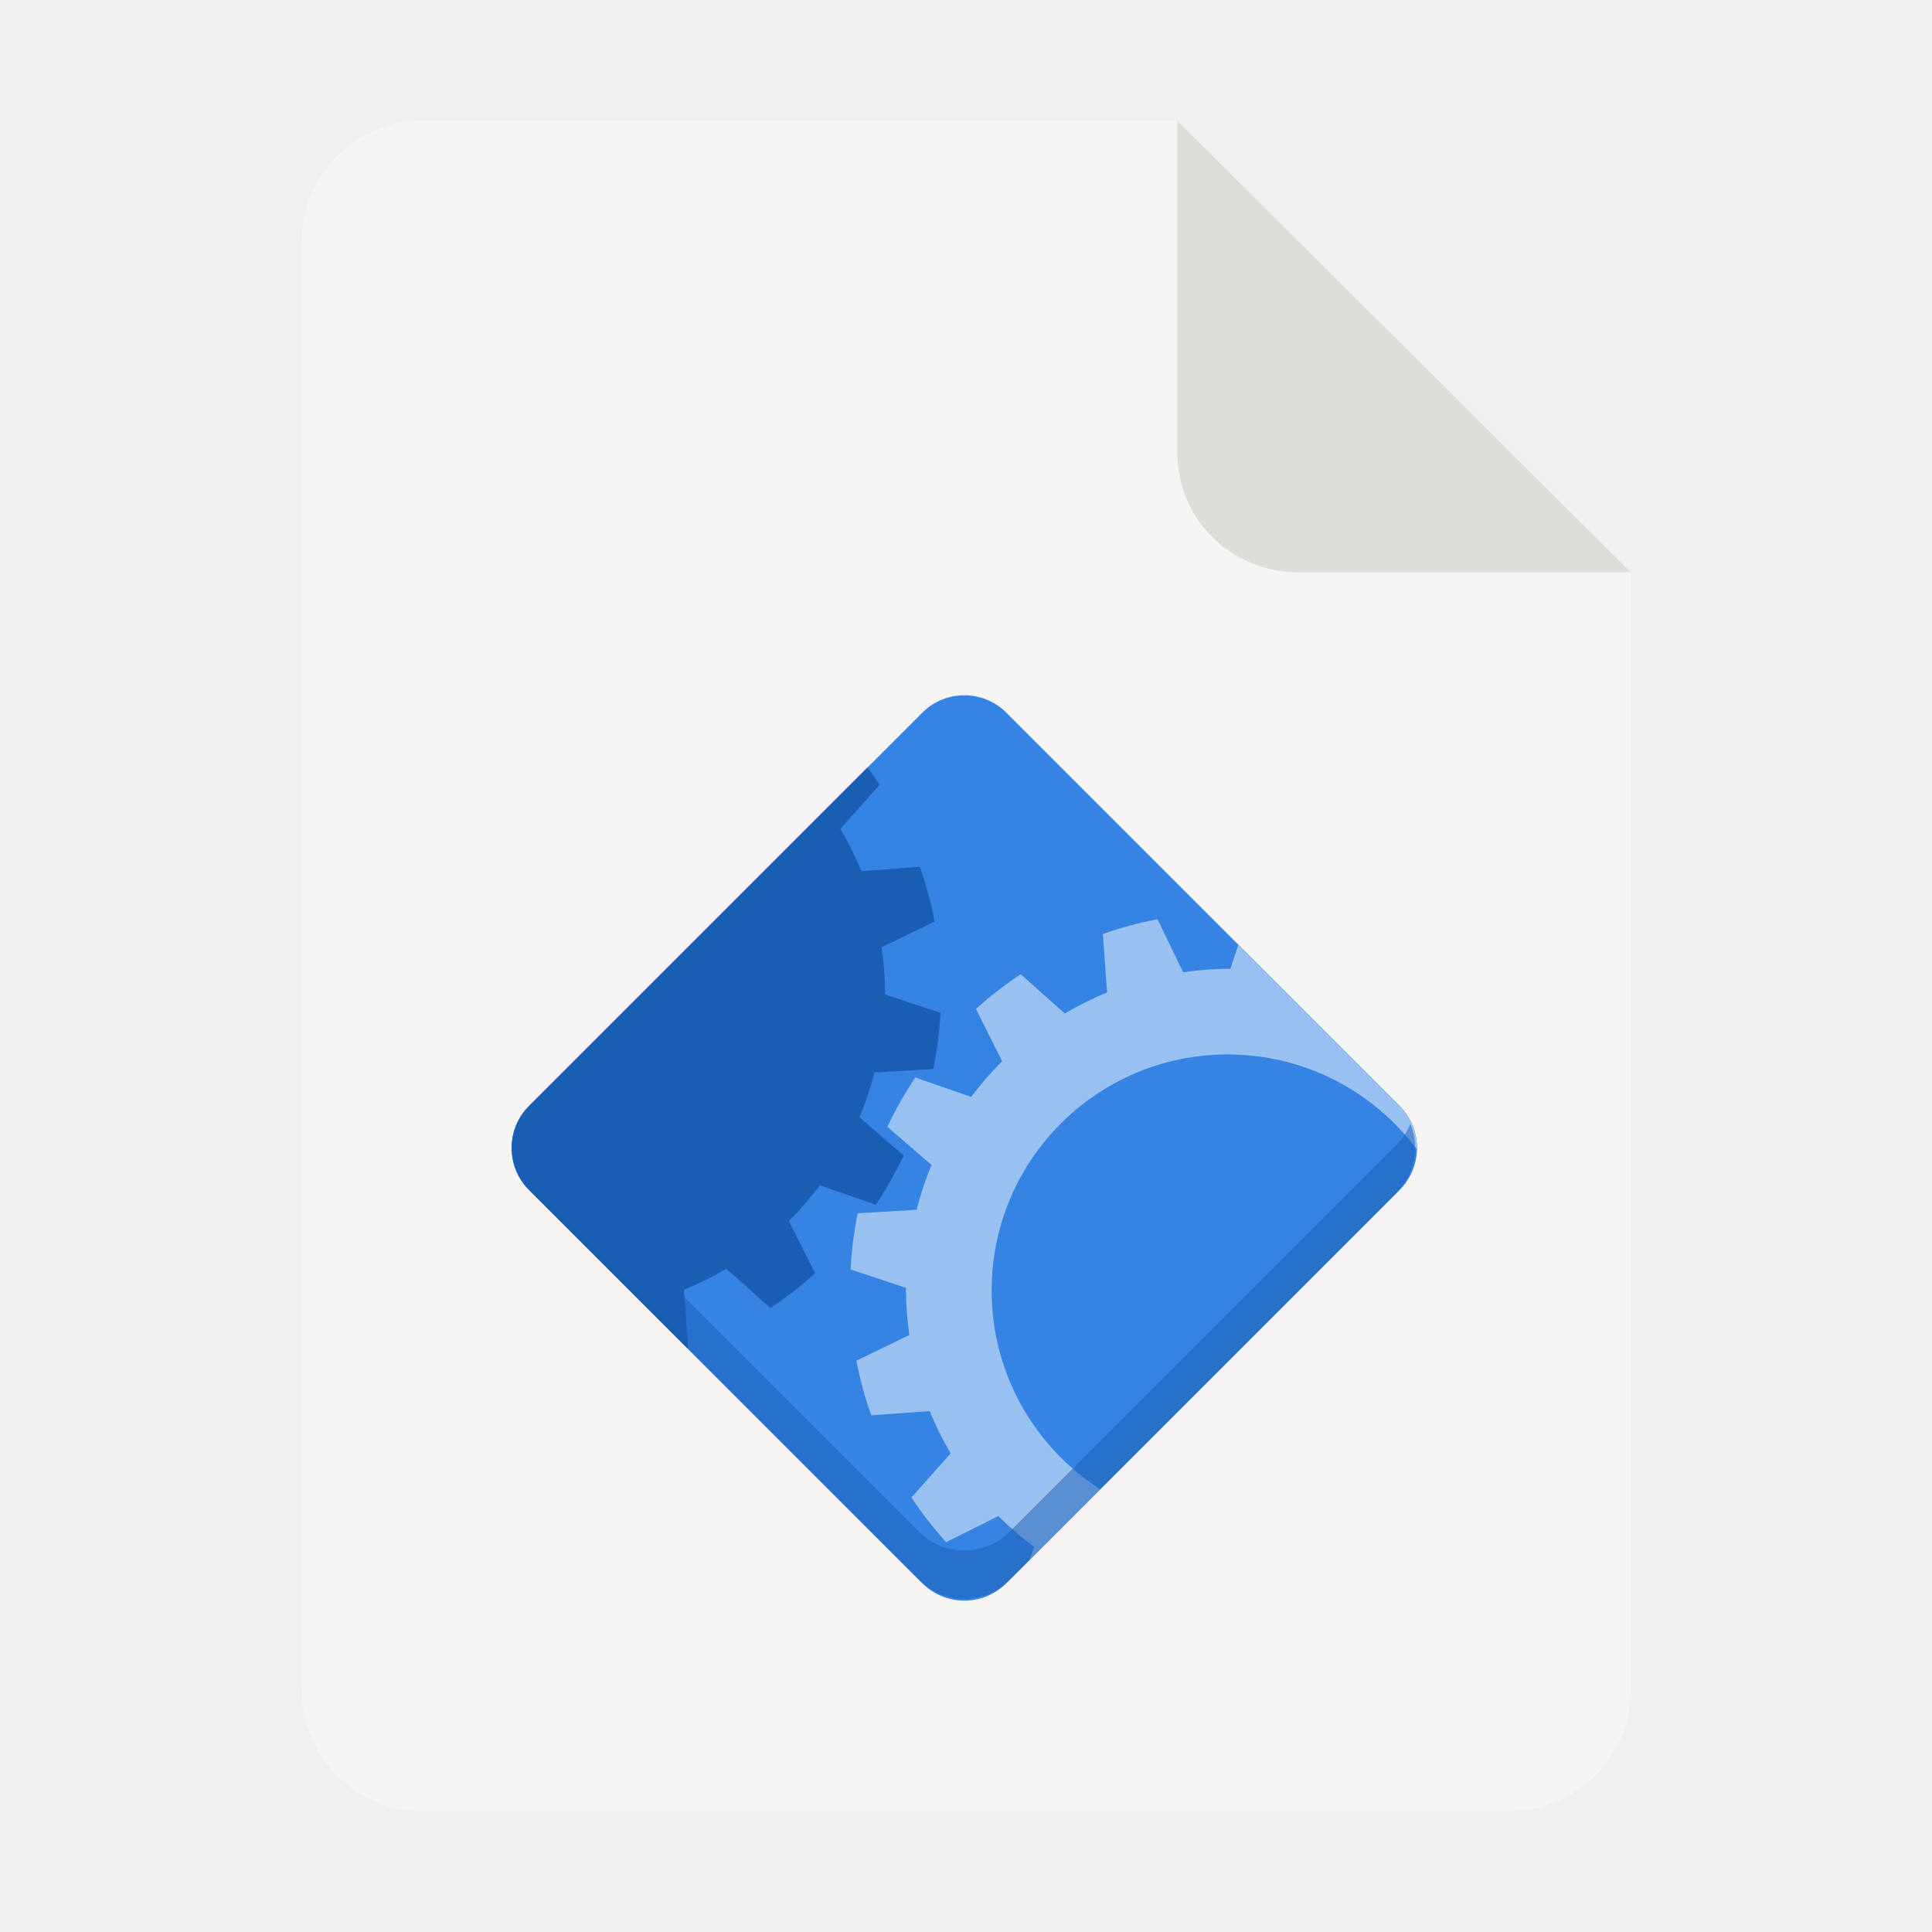
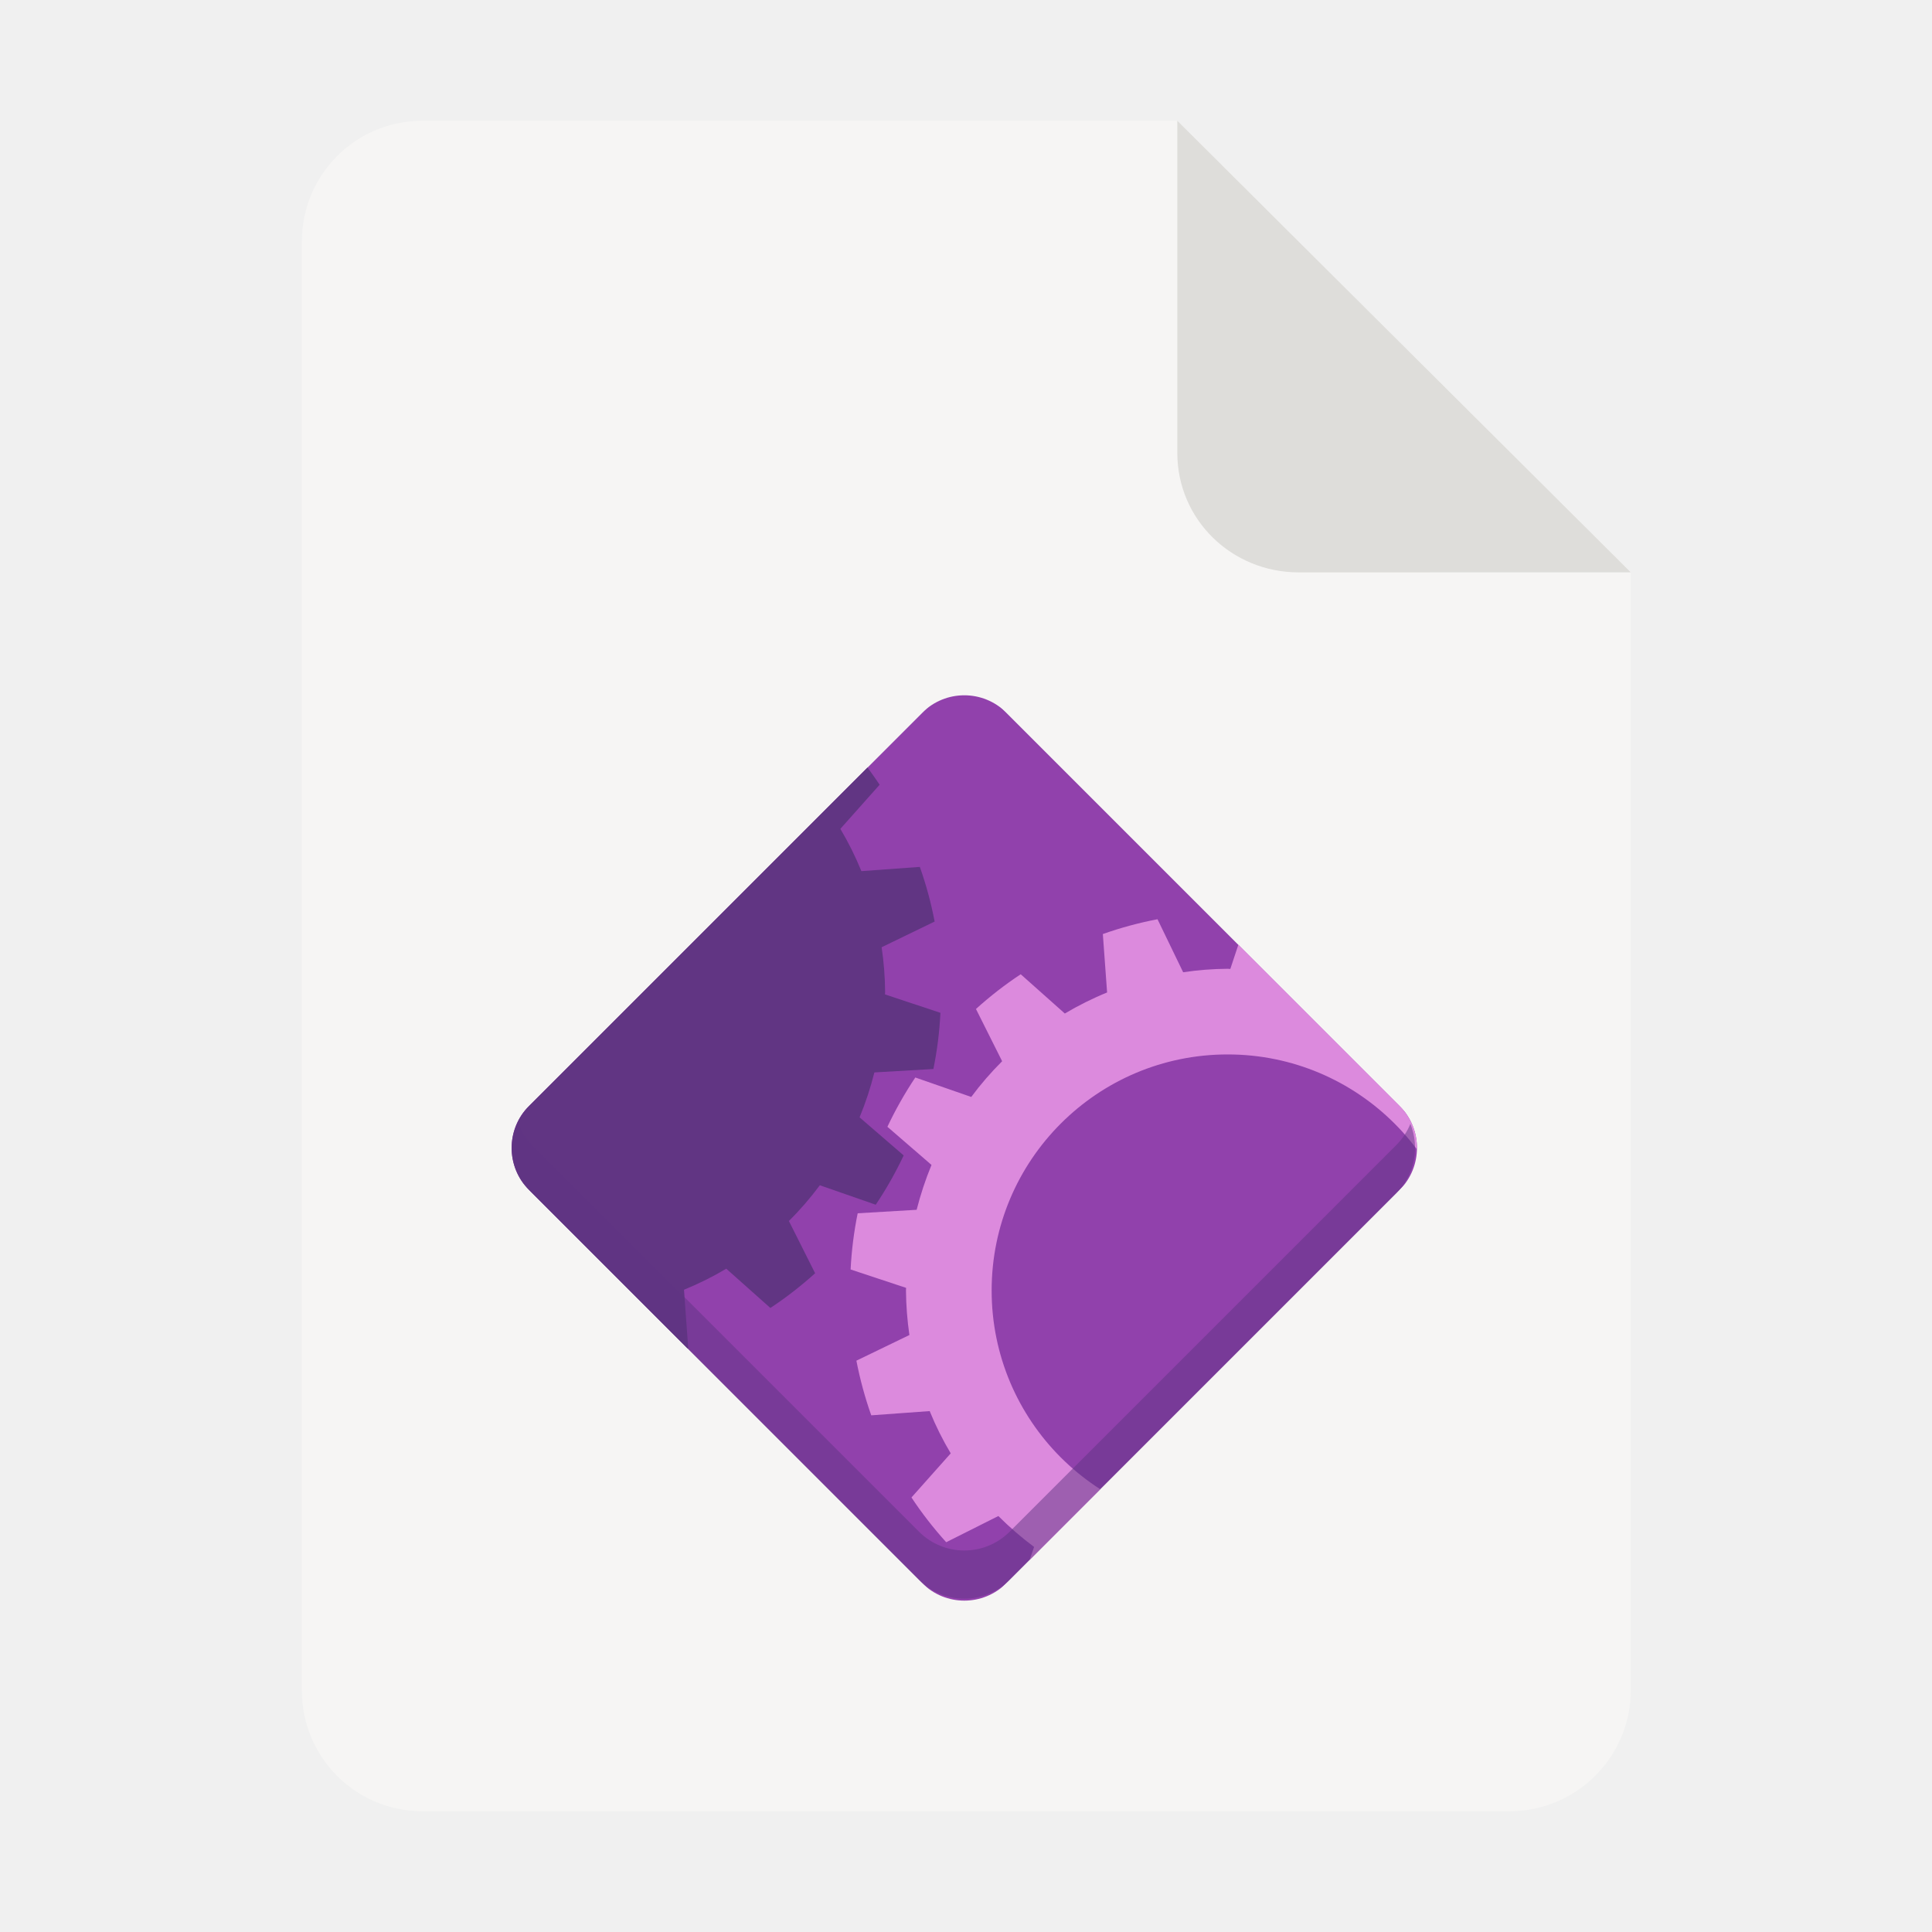
- <svg xmlns="http://www.w3.org/2000/svg" height="128px" viewBox="0 0 128 128" width="128px">
-   <clipPath id="a">
-     <path d="m 33 46 h 61 v 61 h -61 z m 0 0" />
-   </clipPath>
-   <clipPath id="b">
-     <path d="m 66.676 47.219 l 26.047 26.047 c 1.539 1.539 1.539 4.039 0 5.578 l -26.047 26.047 c -1.539 1.539 -4.035 1.539 -5.574 0 l -26.047 -26.047 c -1.543 -1.539 -1.543 -4.039 0 -5.578 l 26.047 -26.047 c 1.539 -1.539 4.035 -1.539 5.574 0 z m 0 0" />
-   </clipPath>
-   <clipPath id="c">
-     <path d="m 56 60 h 38 v 47 h -38 z m 0 0" />
-   </clipPath>
-   <clipPath id="d">
-     <path d="m 66.676 47.219 l 26.047 26.047 c 1.539 1.539 1.539 4.039 0 5.578 l -26.047 26.047 c -1.539 1.539 -4.035 1.539 -5.574 0 l -26.047 -26.047 c -1.543 -1.539 -1.543 -4.039 0 -5.578 l 26.047 -26.047 c 1.539 -1.539 4.035 -1.539 5.574 0 z m 0 0" />
-   </clipPath>
-   <clipPath id="e">
-     <path d="m 33 46 h 30 v 45 h -30 z m 0 0" />
-   </clipPath>
-   <clipPath id="f">
-     <path d="m 66.676 47.219 l 26.047 26.047 c 1.539 1.539 1.539 4.039 0 5.578 l -26.047 26.047 c -1.539 1.539 -4.035 1.539 -5.574 0 l -26.047 -26.047 c -1.543 -1.539 -1.543 -4.039 0 -5.578 l 26.047 -26.047 c 1.539 -1.539 4.035 -1.539 5.574 0 z m 0 0" />
-   </clipPath>
-   <path d="m 28 8 h 50 l 30.043 29.918 v 74.059 c 0 4.434 -3.609 8.023 -8.043 8.023 h -72 c -4.434 0 -8 -3.566 -8 -8 v -96 c 0 -4.434 3.566 -8 8 -8 z m 0 0" fill="#f6f5f4" />
-   <path d="m 78 8 v 22 c 0 4.434 3.609 7.922 8.043 7.922 l 22 -0.004 z m 0 0" fill="#deddda" />
-   <g clip-path="url(#a)">
-     <g clip-path="url(#b)">
-       <path d="m 64.641 45.184 l 30.117 30.117 c 0.418 0.418 0.418 1.09 0 1.508 l -30.117 30.117 c -0.414 0.414 -1.09 0.414 -1.504 0 l -30.117 -30.117 c -0.418 -0.418 -0.418 -1.09 0 -1.508 l 30.117 -30.117 c 0.414 -0.414 1.09 -0.414 1.504 0 z m 0 0" fill="#3584e4" />
+ <svg xmlns="http://www.w3.org/2000/svg" width="128" height="128" viewBox="0 0 128 128" fill="none">
+   <path d="M28 8H78L108.043 37.918V111.977C108.043 116.41 104.434 120 100 120H28C23.566 120 20 116.434 20 112V16C20 11.566 23.566 8 28 8Z" fill="#F6F5F4" />
+   <path d="M78 8V30C78 34.434 81.609 37.922 86.043 37.922L108.043 37.918L78 8Z" fill="#DEDDDA" />
+   <mask id="mask0_29_116" style="mask-type:luminance" maskUnits="userSpaceOnUse" x="33" y="46" width="61" height="61">
+     <path d="M33 46H94V107H33V46Z" fill="white" />
+   </mask>
+   <g mask="url(#mask0_29_116)">
+     <mask id="mask1_29_116" style="mask-type:luminance" maskUnits="userSpaceOnUse" x="33" y="46" width="61" height="61">
+       <path d="M66.676 47.219L92.723 73.266C94.262 74.805 94.262 77.305 92.723 78.844L66.676 104.891C65.137 106.43 62.641 106.43 61.102 104.891L35.055 78.844C33.512 77.305 33.512 74.805 35.055 73.266L61.102 47.219C62.641 45.68 65.137 45.68 66.676 47.219Z" fill="white" />
+     </mask>
+     <g mask="url(#mask1_29_116)">
+       <path d="M64.641 45.184L94.758 75.301C95.176 75.719 95.176 76.391 94.758 76.809L64.641 106.926C64.227 107.34 63.551 107.34 63.137 106.926L33.02 76.809C32.602 76.391 32.602 75.719 33.02 75.301L63.137 45.184C63.551 44.77 64.227 44.77 64.641 45.184Z" fill="#9141AC" />
    </g>
  </g>
-   <g clip-path="url(#c)">
-     <g clip-path="url(#d)">
-       <path d="m 82.73 60.52 l -1.219 3.676 c -0.059 -0.004 -0.117 -0.008 -0.176 -0.012 c -0.984 0.008 -1.973 0.086 -2.949 0.23 l -1.699 -3.512 c -1.23 0.234 -2.441 0.562 -3.621 0.98 l 0.281 3.871 c -0.969 0.395 -1.902 0.863 -2.801 1.395 l -2.922 -2.602 c -1.047 0.691 -2.035 1.461 -2.965 2.301 l 1.734 3.461 c -0.738 0.738 -1.426 1.527 -2.047 2.367 l -3.707 -1.289 c -0.695 1.043 -1.312 2.133 -1.848 3.266 l 2.922 2.527 c -0.398 0.965 -0.727 1.961 -0.984 2.973 l -3.906 0.23 c -0.25 1.227 -0.406 2.473 -0.469 3.723 l 3.676 1.219 c -0.004 0.059 -0.004 0.117 -0.008 0.176 c 0.008 0.984 0.086 1.973 0.227 2.949 l -3.512 1.699 c 0.238 1.23 0.566 2.441 0.984 3.621 l 3.871 -0.281 c 0.395 0.969 0.859 1.902 1.395 2.801 l -2.602 2.922 c 0.691 1.047 1.461 2.035 2.301 2.965 l 3.457 -1.734 c 0.738 0.738 1.531 1.426 2.367 2.047 l -1.285 3.707 c 1.039 0.695 2.129 1.312 3.262 1.848 l 2.527 -2.922 c 0.969 0.398 1.961 0.727 2.977 0.984 l 0.227 3.906 c 1.23 0.25 2.473 0.406 3.723 0.469 l 1.219 -3.676 c 0.059 0 0.117 0.004 0.176 0.008 c 0.988 -0.008 1.973 -0.086 2.949 -0.227 l 1.699 3.512 c 1.23 -0.238 2.441 -0.566 3.625 -0.984 l -0.281 -3.871 c 0.965 -0.395 1.902 -0.859 2.801 -1.395 l 2.922 2.602 c 1.043 -0.691 2.035 -1.461 2.965 -2.301 l -1.738 -3.461 c 0.742 -0.734 1.426 -1.527 2.051 -2.367 l 3.703 1.289 c 0.699 -1.039 1.316 -2.133 1.852 -3.262 l -2.926 -2.527 c 0.402 -0.969 0.73 -1.961 0.984 -2.977 l 3.91 -0.227 c 0.246 -1.23 0.402 -2.473 0.465 -3.723 l -3.676 -1.219 c 0.004 -0.059 0.008 -0.117 0.008 -0.176 c -0.004 -0.988 -0.082 -1.973 -0.227 -2.949 l 3.512 -1.699 c -0.234 -1.23 -0.562 -2.441 -0.98 -3.625 l -3.871 0.281 c -0.395 -0.965 -0.863 -1.902 -1.395 -2.801 l 2.602 -2.922 c -0.691 -1.043 -1.461 -2.035 -2.301 -2.965 l -3.461 1.738 c -0.738 -0.742 -1.527 -1.426 -2.367 -2.051 l 1.289 -3.703 c -1.043 -0.699 -2.133 -1.316 -3.266 -1.852 l -2.527 2.926 c -0.965 -0.402 -1.961 -0.73 -2.973 -0.984 l -0.23 -3.91 c -1.227 -0.25 -2.473 -0.402 -3.723 -0.465 z m -1.395 9.34 c 8.637 0 15.641 7.004 15.641 15.641 s -7.004 15.637 -15.641 15.637 c -8.637 0 -15.637 -7 -15.637 -15.637 s 7 -15.641 15.637 -15.641 z m 0 0" fill="#98c1f1" />
+   <mask id="mask2_29_116" style="mask-type:luminance" maskUnits="userSpaceOnUse" x="56" y="60" width="38" height="47">
+     <path d="M56 60H94V107H56V60Z" fill="white" />
+   </mask>
+   <g mask="url(#mask2_29_116)">
+     <mask id="mask3_29_116" style="mask-type:luminance" maskUnits="userSpaceOnUse" x="33" y="46" width="61" height="61">
+       <path d="M66.676 47.219L92.723 73.266C94.262 74.805 94.262 77.305 92.723 78.844L66.676 104.891C65.137 106.43 62.641 106.43 61.102 104.891L35.055 78.844C33.512 77.305 33.512 74.805 35.055 73.266L61.102 47.219C62.641 45.68 65.137 45.68 66.676 47.219Z" fill="white" />
+     </mask>
+     <g mask="url(#mask3_29_116)">
+       <path d="M82.731 60.52L81.512 64.195C81.453 64.191 81.394 64.188 81.336 64.184C80.352 64.191 79.363 64.269 78.387 64.414L76.688 60.902C75.457 61.137 74.246 61.465 73.066 61.883L73.348 65.754C72.379 66.148 71.445 66.617 70.547 67.148L67.625 64.547C66.578 65.238 65.59 66.008 64.66 66.848L66.394 70.309C65.656 71.047 64.969 71.836 64.348 72.676L60.641 71.387C59.945 72.43 59.328 73.519 58.793 74.652L61.715 77.18C61.316 78.144 60.988 79.141 60.73 80.152L56.824 80.383C56.574 81.609 56.418 82.856 56.355 84.106L60.031 85.324C60.027 85.383 60.027 85.441 60.023 85.5C60.031 86.484 60.109 87.473 60.25 88.449L56.738 90.148C56.977 91.379 57.305 92.59 57.723 93.769L61.594 93.488C61.988 94.457 62.453 95.391 62.988 96.289L60.387 99.211C61.078 100.258 61.848 101.246 62.688 102.176L66.144 100.441C66.883 101.18 67.676 101.867 68.512 102.488L67.227 106.195C68.266 106.891 69.356 107.508 70.488 108.043L73.016 105.121C73.984 105.52 74.977 105.848 75.992 106.105L76.219 110.012C77.449 110.262 78.691 110.418 79.941 110.48L81.16 106.805C81.219 106.805 81.277 106.809 81.336 106.812C82.324 106.805 83.309 106.727 84.285 106.586L85.984 110.098C87.215 109.859 88.426 109.531 89.609 109.113L89.328 105.242C90.293 104.848 91.231 104.383 92.129 103.848L95.051 106.449C96.094 105.758 97.086 104.988 98.016 104.148L96.277 100.688C97.019 99.953 97.703 99.16 98.328 98.32L102.031 99.609C102.73 98.57 103.348 97.477 103.883 96.348L100.957 93.82C101.359 92.852 101.688 91.859 101.941 90.844L105.852 90.617C106.098 89.387 106.254 88.144 106.316 86.894L102.641 85.676C102.645 85.617 102.648 85.559 102.648 85.5C102.645 84.512 102.566 83.527 102.422 82.551L105.934 80.852C105.699 79.621 105.371 78.41 104.953 77.227L101.082 77.508C100.688 76.543 100.219 75.606 99.688 74.707L102.289 71.785C101.598 70.742 100.828 69.75 99.988 68.82L96.527 70.559C95.789 69.816 95 69.133 94.16 68.508L95.449 64.805C94.406 64.106 93.316 63.488 92.184 62.953L89.656 65.879C88.691 65.477 87.695 65.148 86.684 64.894L86.453 60.984C85.227 60.734 83.981 60.582 82.731 60.52ZM81.336 69.859C89.973 69.859 96.977 76.863 96.977 85.5C96.977 94.137 89.973 101.137 81.336 101.137C72.699 101.137 65.699 94.137 65.699 85.5C65.699 76.863 72.699 69.859 81.336 69.859Z" fill="#DC8ADD" />
    </g>
  </g>
-   <g clip-path="url(#e)">
-     <g clip-path="url(#f)">
-       <path d="m 38.719 40.727 l -1.215 3.676 c -0.059 -0.004 -0.117 -0.008 -0.176 -0.012 c -0.988 0.008 -1.973 0.086 -2.949 0.23 l -1.703 -3.512 c -1.23 0.234 -2.441 0.562 -3.621 0.98 l 0.281 3.871 c -0.965 0.395 -1.902 0.863 -2.801 1.395 l -2.922 -2.602 c -1.043 0.691 -2.035 1.461 -2.965 2.301 l 1.738 3.461 c -0.742 0.738 -1.426 1.527 -2.051 2.367 l -3.703 -1.289 c -0.699 1.043 -1.316 2.133 -1.852 3.266 l 2.926 2.527 c -0.402 0.965 -0.73 1.961 -0.984 2.973 l -3.91 0.23 c -0.25 1.227 -0.402 2.473 -0.465 3.723 l 3.676 1.219 c -0.004 0.059 -0.008 0.117 -0.012 0.176 c 0.008 0.984 0.086 1.973 0.23 2.945 l -3.512 1.703 c 0.234 1.23 0.562 2.441 0.98 3.621 l 3.871 -0.281 c 0.395 0.969 0.859 1.902 1.395 2.801 l -2.602 2.922 c 0.691 1.047 1.461 2.035 2.301 2.965 l 3.461 -1.734 c 0.738 0.738 1.527 1.422 2.367 2.047 l -1.289 3.703 c 1.043 0.699 2.133 1.316 3.266 1.852 l 2.527 -2.922 c 0.965 0.398 1.961 0.727 2.973 0.98 l 0.23 3.91 c 1.227 0.25 2.469 0.406 3.723 0.469 l 1.219 -3.676 c 0.059 0 0.117 0.004 0.176 0.008 c 0.984 -0.008 1.969 -0.086 2.945 -0.23 l 1.703 3.512 c 1.23 -0.234 2.441 -0.562 3.621 -0.98 l -0.281 -3.871 c 0.965 -0.395 1.902 -0.859 2.801 -1.395 l 2.922 2.602 c 1.047 -0.691 2.035 -1.461 2.965 -2.301 l -1.738 -3.461 c 0.742 -0.734 1.426 -1.527 2.051 -2.367 l 3.703 1.289 c 0.699 -1.039 1.316 -2.133 1.852 -3.266 l -2.922 -2.523 c 0.398 -0.969 0.727 -1.961 0.98 -2.977 l 3.91 -0.227 c 0.25 -1.23 0.406 -2.473 0.465 -3.723 l -3.672 -1.219 c 0 -0.059 0.004 -0.117 0.008 -0.176 c -0.008 -0.988 -0.086 -1.973 -0.23 -2.949 l 3.512 -1.703 c -0.234 -1.23 -0.562 -2.441 -0.98 -3.621 l -3.871 0.281 c -0.395 -0.965 -0.859 -1.902 -1.395 -2.801 l 2.602 -2.922 c -0.691 -1.043 -1.461 -2.035 -2.301 -2.965 l -3.461 1.738 c -0.738 -0.742 -1.527 -1.426 -2.367 -2.051 l 1.289 -3.703 c -1.039 -0.699 -2.133 -1.316 -3.266 -1.852 l -2.527 2.926 c -0.965 -0.402 -1.957 -0.73 -2.973 -0.984 l -0.227 -3.91 c -1.23 -0.25 -2.473 -0.402 -3.727 -0.465 z m 0 0" fill="#1a5fb4" />
+   <mask id="mask4_29_116" style="mask-type:luminance" maskUnits="userSpaceOnUse" x="33" y="46" width="30" height="45">
+     <path d="M33 46H63V91H33V46Z" fill="white" />
+   </mask>
+   <g mask="url(#mask4_29_116)">
+     <mask id="mask5_29_116" style="mask-type:luminance" maskUnits="userSpaceOnUse" x="33" y="46" width="61" height="61">
+       <path d="M66.676 47.219L92.723 73.266C94.262 74.805 94.262 77.305 92.723 78.844L66.676 104.891C65.137 106.43 62.641 106.43 61.102 104.891L35.055 78.844C33.512 77.305 33.512 74.805 35.055 73.266L61.102 47.219C62.641 45.68 65.137 45.68 66.676 47.219Z" fill="white" />
+     </mask>
+     <g mask="url(#mask5_29_116)">
+       <path d="M38.719 40.727L37.504 44.402C37.445 44.398 37.387 44.395 37.328 44.391C36.34 44.398 35.355 44.477 34.379 44.621L32.676 41.109C31.445 41.344 30.234 41.672 29.055 42.09L29.336 45.961C28.371 46.355 27.434 46.824 26.535 47.355L23.613 44.754C22.57 45.445 21.578 46.215 20.648 47.055L22.387 50.516C21.645 51.254 20.961 52.043 20.336 52.883L16.633 51.594C15.934 52.637 15.316 53.727 14.781 54.859L17.707 57.387C17.305 58.352 16.977 59.348 16.723 60.359L12.812 60.59C12.562 61.816 12.41 63.062 12.348 64.312L16.023 65.531C16.02 65.59 16.016 65.648 16.012 65.707C16.02 66.691 16.098 67.68 16.242 68.652L12.73 70.356C12.965 71.586 13.293 72.797 13.711 73.977L17.582 73.695C17.977 74.664 18.441 75.598 18.977 76.496L16.375 79.418C17.066 80.465 17.836 81.453 18.676 82.383L22.137 80.648C22.875 81.387 23.664 82.07 24.504 82.695L23.215 86.398C24.258 87.098 25.348 87.715 26.48 88.25L29.008 85.328C29.973 85.727 30.969 86.055 31.98 86.309L32.211 90.219C33.438 90.469 34.68 90.625 35.934 90.688L37.152 87.012C37.211 87.012 37.27 87.016 37.328 87.019C38.312 87.012 39.297 86.934 40.273 86.789L41.977 90.301C43.207 90.066 44.418 89.738 45.598 89.32L45.316 85.449C46.281 85.055 47.219 84.59 48.117 84.055L51.039 86.656C52.086 85.965 53.074 85.195 54.004 84.356L52.266 80.894C53.008 80.16 53.691 79.367 54.316 78.527L58.02 79.816C58.719 78.777 59.336 77.684 59.871 76.551L56.949 74.027C57.348 73.059 57.676 72.066 57.93 71.051L61.84 70.824C62.09 69.594 62.246 68.352 62.305 67.102L58.633 65.883C58.633 65.824 58.637 65.766 58.641 65.707C58.633 64.719 58.555 63.734 58.41 62.758L61.922 61.055C61.688 59.824 61.359 58.613 60.941 57.434L57.07 57.715C56.676 56.75 56.211 55.812 55.676 54.914L58.277 51.992C57.586 50.949 56.816 49.957 55.977 49.027L52.516 50.766C51.777 50.023 50.988 49.34 50.148 48.715L51.438 45.012C50.398 44.312 49.305 43.695 48.172 43.16L45.645 46.086C44.68 45.684 43.688 45.355 42.672 45.102L42.445 41.191C41.215 40.941 39.973 40.789 38.719 40.727Z" fill="#613583" />
    </g>
  </g>
-   <path d="m 34.336 74.457 c -0.621 1.535 -0.309 3.359 0.941 4.609 l 25.602 25.602 c 1.668 1.668 4.352 1.668 6.02 0 l 25.602 -25.602 c 1.25 -1.25 1.562 -3.074 0.941 -4.609 c -0.211 0.516 -0.523 0.996 -0.941 1.414 l -25.602 25.602 c -1.668 1.668 -4.352 1.668 -6.02 0 l -25.602 -25.602 c -0.418 -0.418 -0.73 -0.898 -0.941 -1.414 z m 0 0" fill="#1a5fb4" fill-opacity="0.502" />
+   <path d="M34.336 74.457C33.715 75.992 34.027 77.816 35.277 79.066L60.879 104.668C62.547 106.336 65.231 106.336 66.898 104.668L92.5 79.066C93.75 77.816 94.062 75.992 93.441 74.457C93.231 74.973 92.918 75.453 92.5 75.871L66.898 101.473C65.231 103.141 62.547 103.141 60.879 101.473L35.277 75.871C34.859 75.453 34.547 74.973 34.336 74.457Z" fill="#613583" fill-opacity="0.502" />
</svg>
